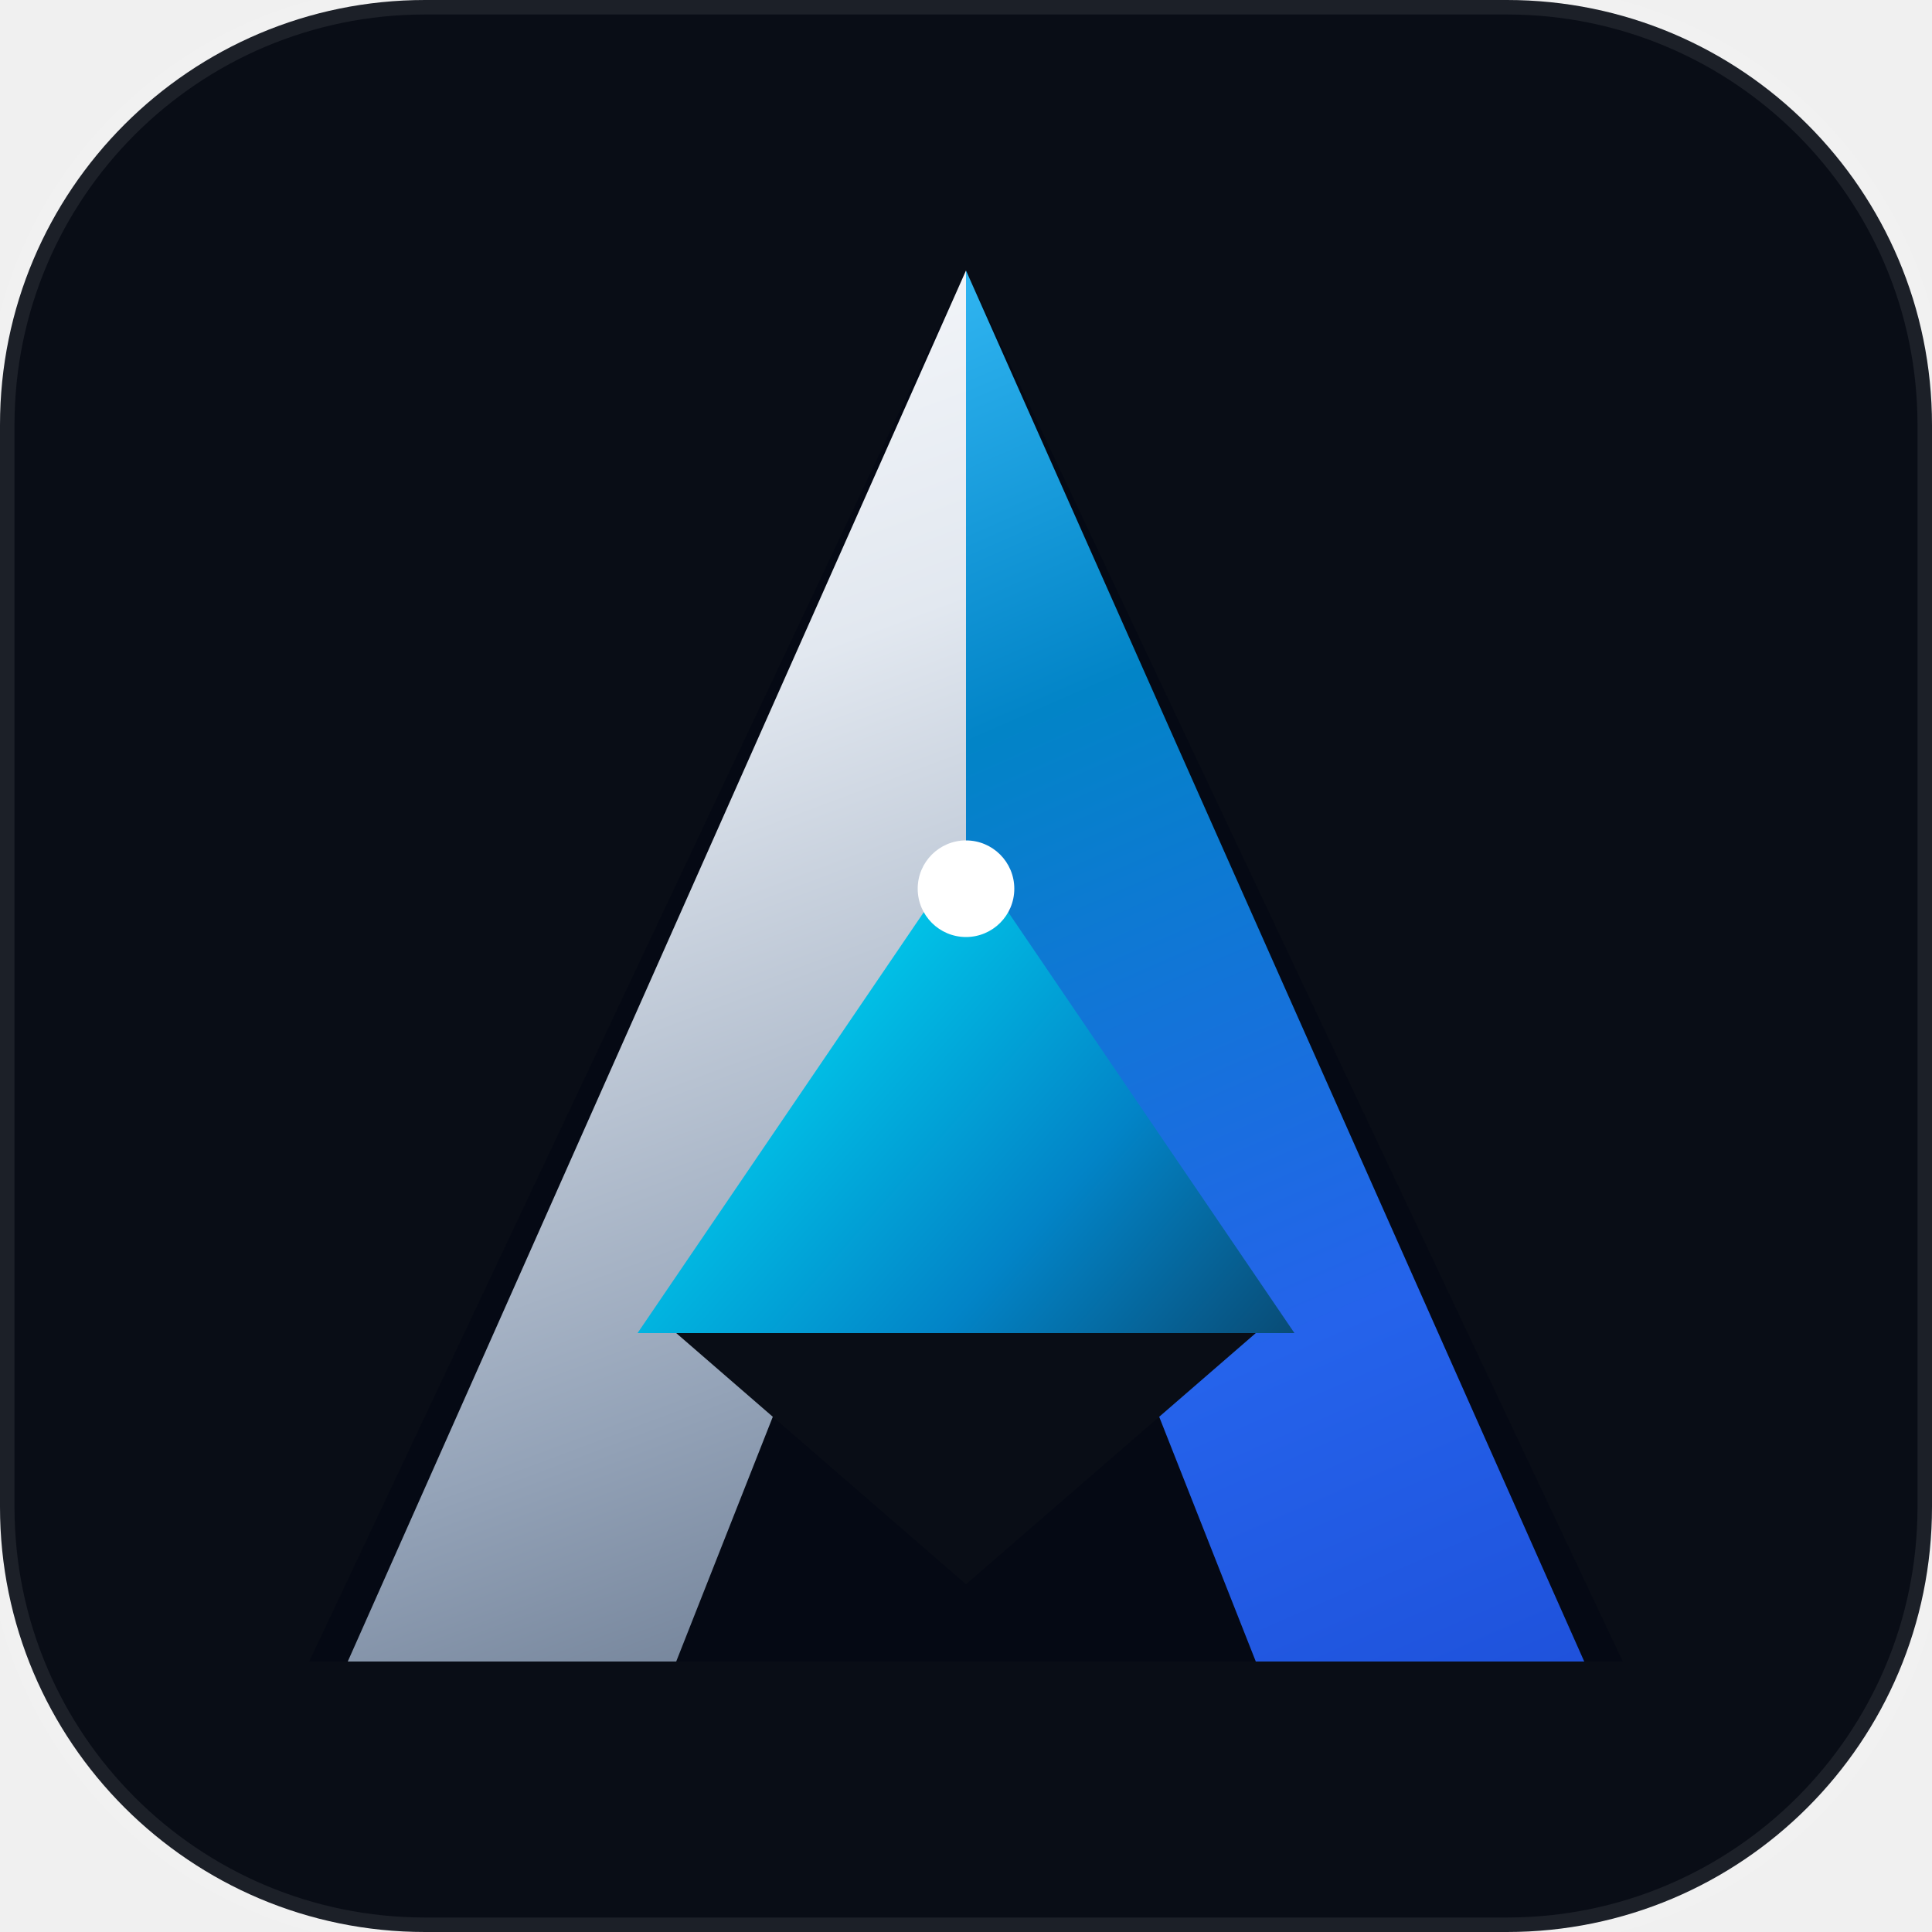
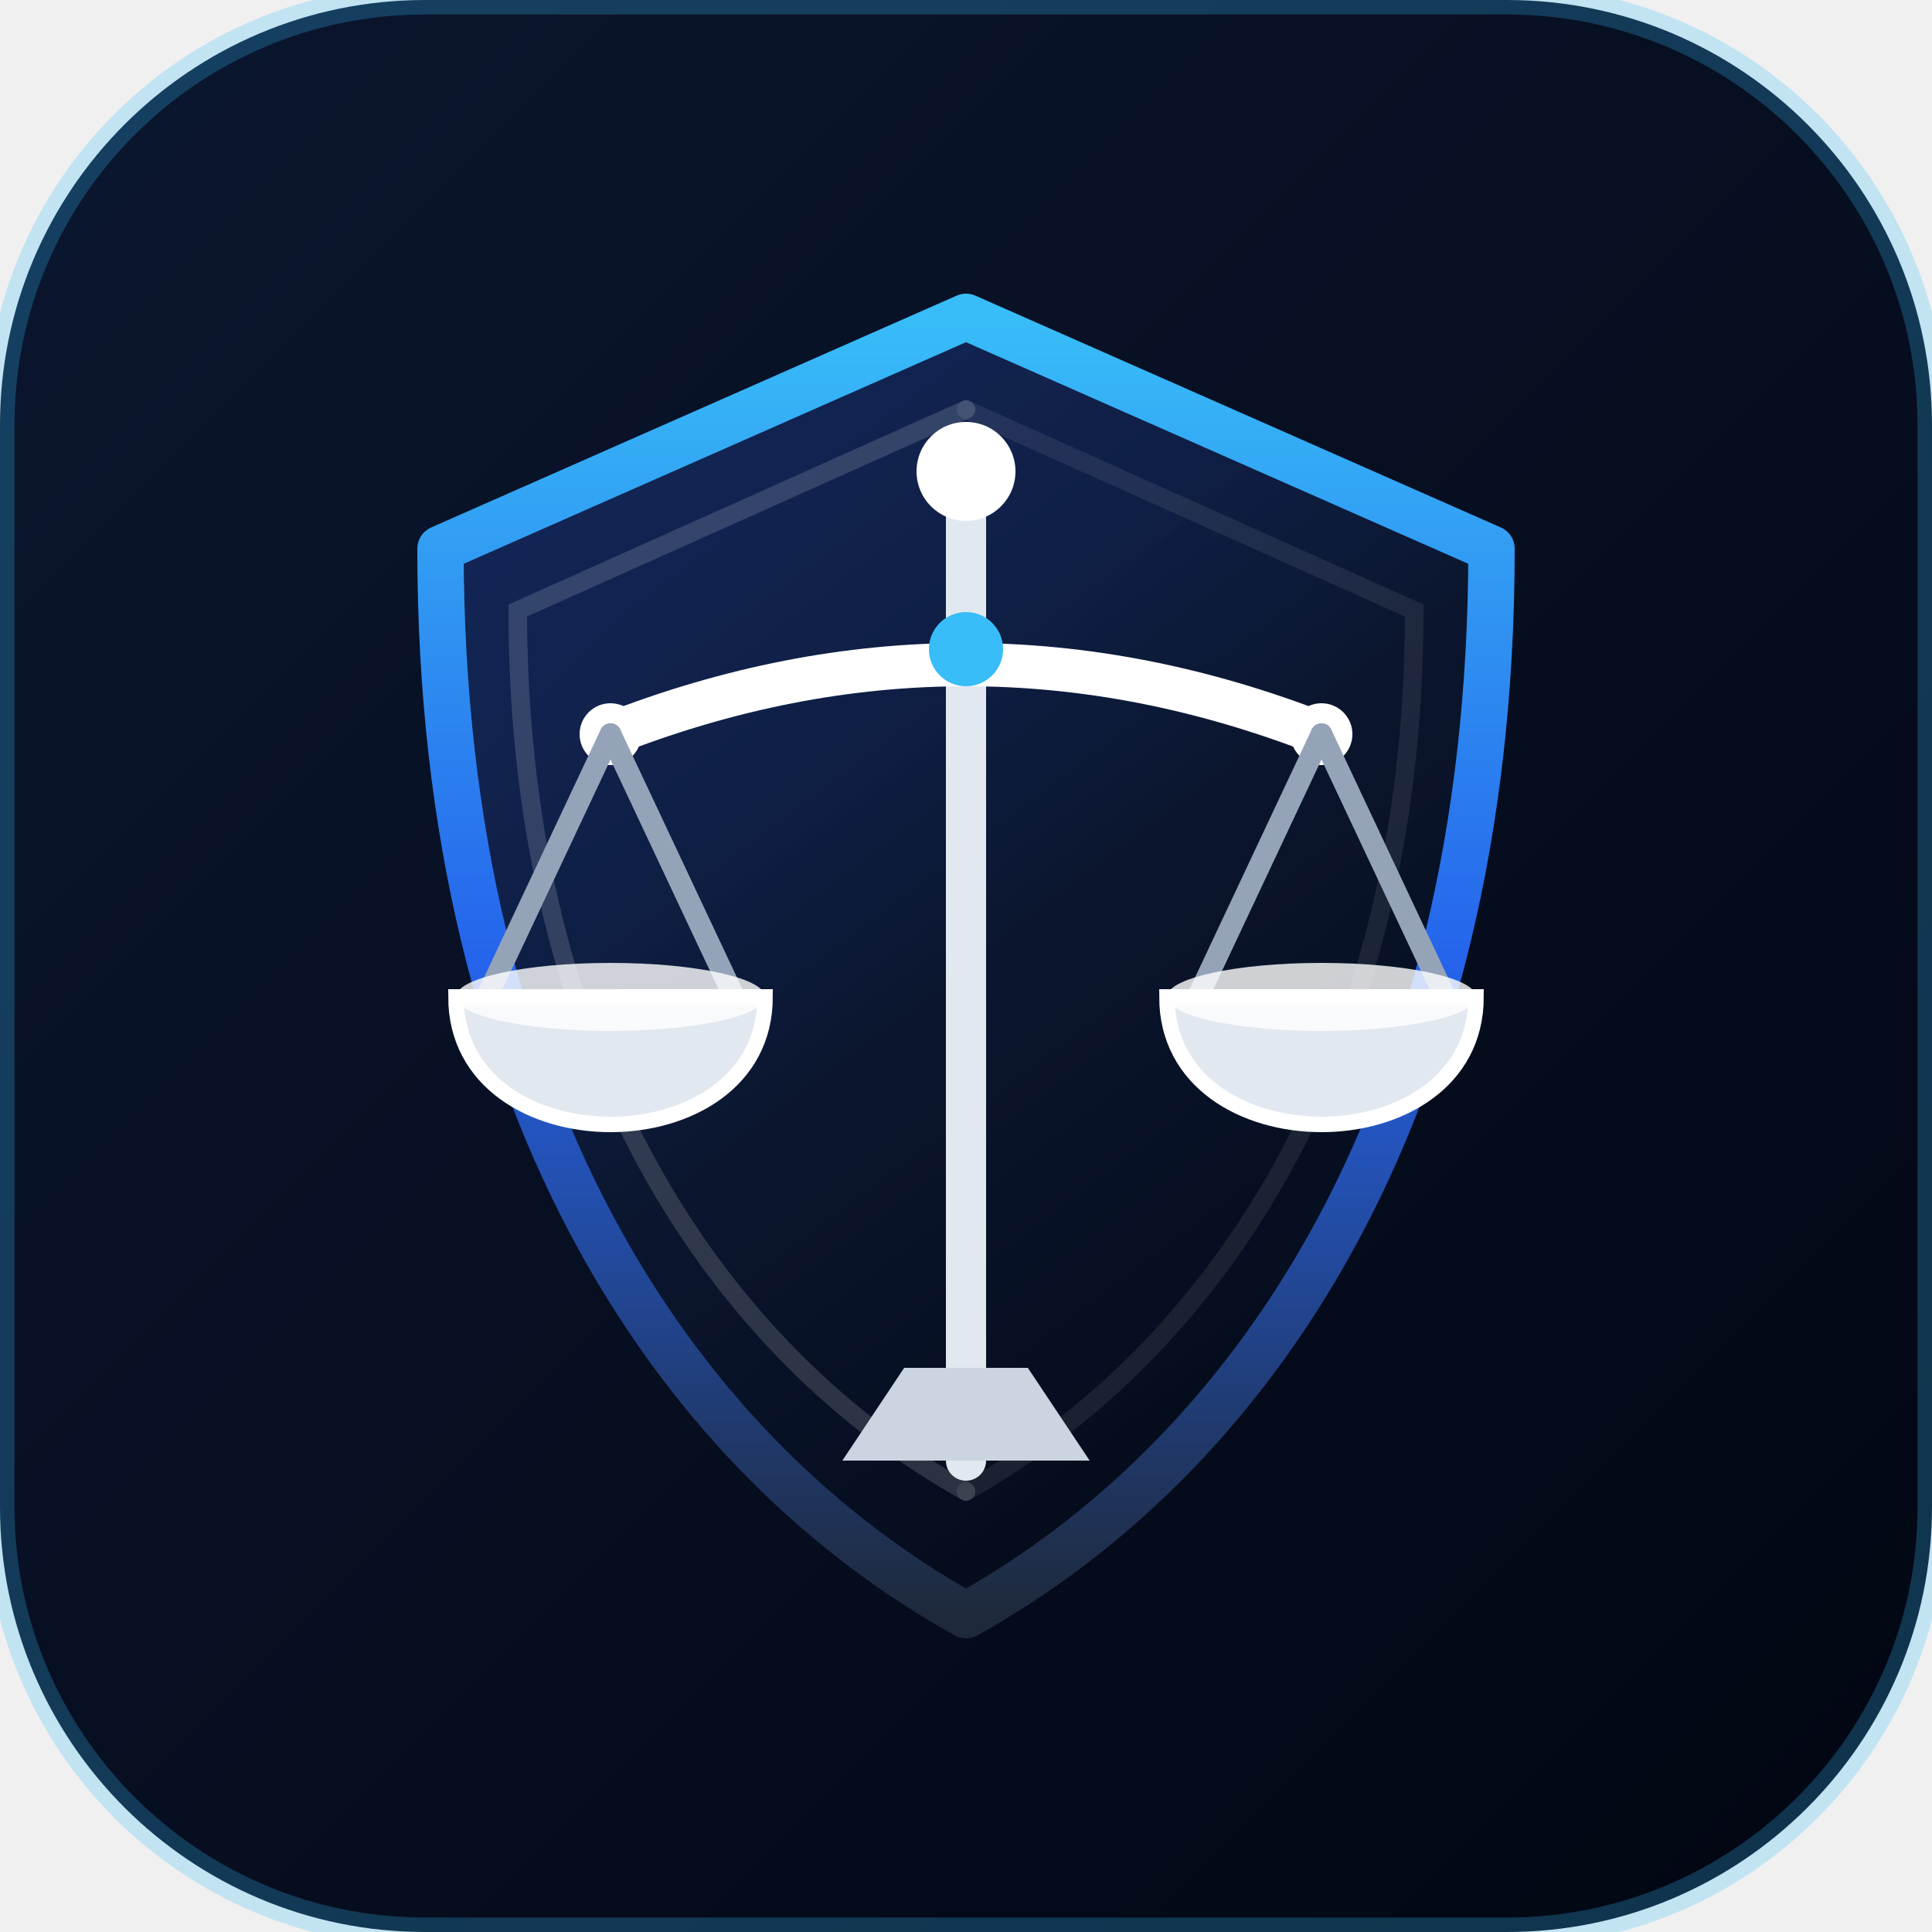
<svg xmlns="http://www.w3.org/2000/svg" viewBox="0 0 100 100" width="100%" height="100%" fill="none">
  <defs>
-     <linearGradient id="alpar-fav-titanium" x1="20" y1="10" x2="50" y2="90" gradientUnits="userSpaceOnUse">
-       <stop offset="0%" stop-color="#ffffff" />
-       <stop offset="35%" stop-color="#e2e8f0" />
-       <stop offset="75%" stop-color="#94a3b8" />
-       <stop offset="100%" stop-color="#64748b" />
+     <linearGradient id="fav-bg-grad" x1="0%" y1="0%" x2="100%" y2="100%">
+       <stop offset="0%" stop-color="#0b1730" />
+       <stop offset="100%" stop-color="#020612" />
    </linearGradient>
-     <linearGradient id="alpar-fav-cobalt" x1="50" y1="10" x2="85" y2="90" gradientUnits="userSpaceOnUse">
+     <linearGradient id="fav-shield-fill" x1="20" y1="10" x2="80" y2="90" gradientUnits="userSpaceOnUse">
+       <stop offset="0%" stop-color="#1e3a8a" stop-opacity="0.45" />
+       <stop offset="50%" stop-color="#0b1730" stop-opacity="0.9" />
+       <stop offset="100%" stop-color="#020612" stop-opacity="0.98" />
+     </linearGradient>
+     <linearGradient id="fav-shield-stroke" x1="50" y1="8" x2="50" y2="92" gradientUnits="userSpaceOnUse">
      <stop offset="0%" stop-color="#38bdf8" />
-       <stop offset="30%" stop-color="#0284c7" />
-       <stop offset="70%" stop-color="#2563eb" />
-       <stop offset="100%" stop-color="#1d4ed8" />
+       <stop offset="50%" stop-color="#2563eb" />
+       <stop offset="100%" stop-color="#1e293b" />
    </linearGradient>
-     <linearGradient id="alpar-fav-cyan-beam" x1="30" y1="50" x2="70" y2="85" gradientUnits="userSpaceOnUse">
-       <stop offset="0%" stop-color="#00f0ff" />
-       <stop offset="50%" stop-color="#0284c7" />
-       <stop offset="100%" stop-color="#0f172a" />
-     </linearGradient>
-     <rect id="alpar-fav-bg" width="100" height="100" rx="22" fill="#090d16" />
  </defs>
-   <use href="#alpar-fav-bg" />
-   <rect width="100" height="100" rx="22" stroke="rgba(255,255,255,0.08)" stroke-width="1.5" />
-   <g transform="translate(0, 0)">
-     <polygon points="50,14 16,86 84,86" fill="#030712" fill-opacity="0.5" />
-     <polygon points="50,14 18,86 35,86 50,48" fill="url(#alpar-fav-titanium)" />
-     <polygon points="50,14 50,48 65,86 82,86" fill="url(#alpar-fav-cobalt)" />
-     <polygon points="33,69 67,69 50,44" fill="url(#alpar-fav-cyan-beam)" />
-     <polygon points="35,69 65,69 50,82" fill="#090d16" />
-     <circle cx="50" cy="46" r="2.5" fill="#ffffff" />
+   <rect width="100" height="100" rx="22" fill="url(#fav-bg-grad)" />
+   <rect width="100" height="100" rx="22" stroke="rgba(56,189,248,0.25)" stroke-width="1.5" />
+   <g transform="translate(10, 10) scale(0.8)">
+     <path d="M 50, 8 L 16, 23 C 16, 60 32, 82 50, 92 C 68, 82 84, 60 84, 23 Z" fill="url(#fav-shield-fill)" stroke="url(#fav-shield-stroke)" stroke-width="3" stroke-linejoin="round" />
+     <path d="M 50, 14 L 21, 27 C 21, 56 34, 75 50, 84" stroke="#ffffff" stroke-opacity="0.15" stroke-width="1.2" stroke-linecap="round" fill="none" />
+     <path d="M 50, 14 L 79, 27 C 79, 56 66, 75 50, 84" stroke="#ffffff" stroke-opacity="0.08" stroke-width="1.2" stroke-linecap="round" fill="none" />
+     <line x1="50" y1="18" x2="50" y2="82" stroke="#e2e8f0" stroke-width="2.6" stroke-linecap="round" />
+     <circle cx="50" cy="18" r="3.2" fill="#ffffff" />
+     <path d="M 42,82 L 58,82 L 54,76 L 46,76 Z" fill="#cbd5e1" />
+     <path d="M 27, 35 Q 50, 26 73, 35" stroke="#ffffff" stroke-width="2.8" stroke-linecap="round" fill="none" />
+     <circle cx="50" cy="29.5" r="2.4" fill="#38bdf8" />
+     <circle cx="27" cy="35" r="2" fill="#ffffff" />
+     <circle cx="73" cy="35" r="2" fill="#ffffff" />
+     <line x1="27" y1="35" x2="19" y2="52" stroke="#94a3b8" stroke-width="1.4" stroke-linecap="round" />
+     <line x1="27" y1="35" x2="35" y2="52" stroke="#94a3b8" stroke-width="1.4" stroke-linecap="round" />
+     <path d="M 17, 52 C 17, 63 37, 63 37, 52 Z" fill="#e2e8f0" stroke="#ffffff" stroke-width="1" />
+     <ellipse cx="27" cy="52" rx="10" ry="2.2" fill="#ffffff" fill-opacity="0.8" />
+     <line x1="73" y1="35" x2="65" y2="52" stroke="#94a3b8" stroke-width="1.4" stroke-linecap="round" />
+     <line x1="73" y1="35" x2="81" y2="52" stroke="#94a3b8" stroke-width="1.4" stroke-linecap="round" />
+     <path d="M 63, 52 C 63, 63 83, 63 83, 52 Z" fill="#e2e8f0" stroke="#ffffff" stroke-width="1" />
+     <ellipse cx="73" cy="52" rx="10" ry="2.2" fill="#ffffff" fill-opacity="0.8" />
  </g>
</svg>
